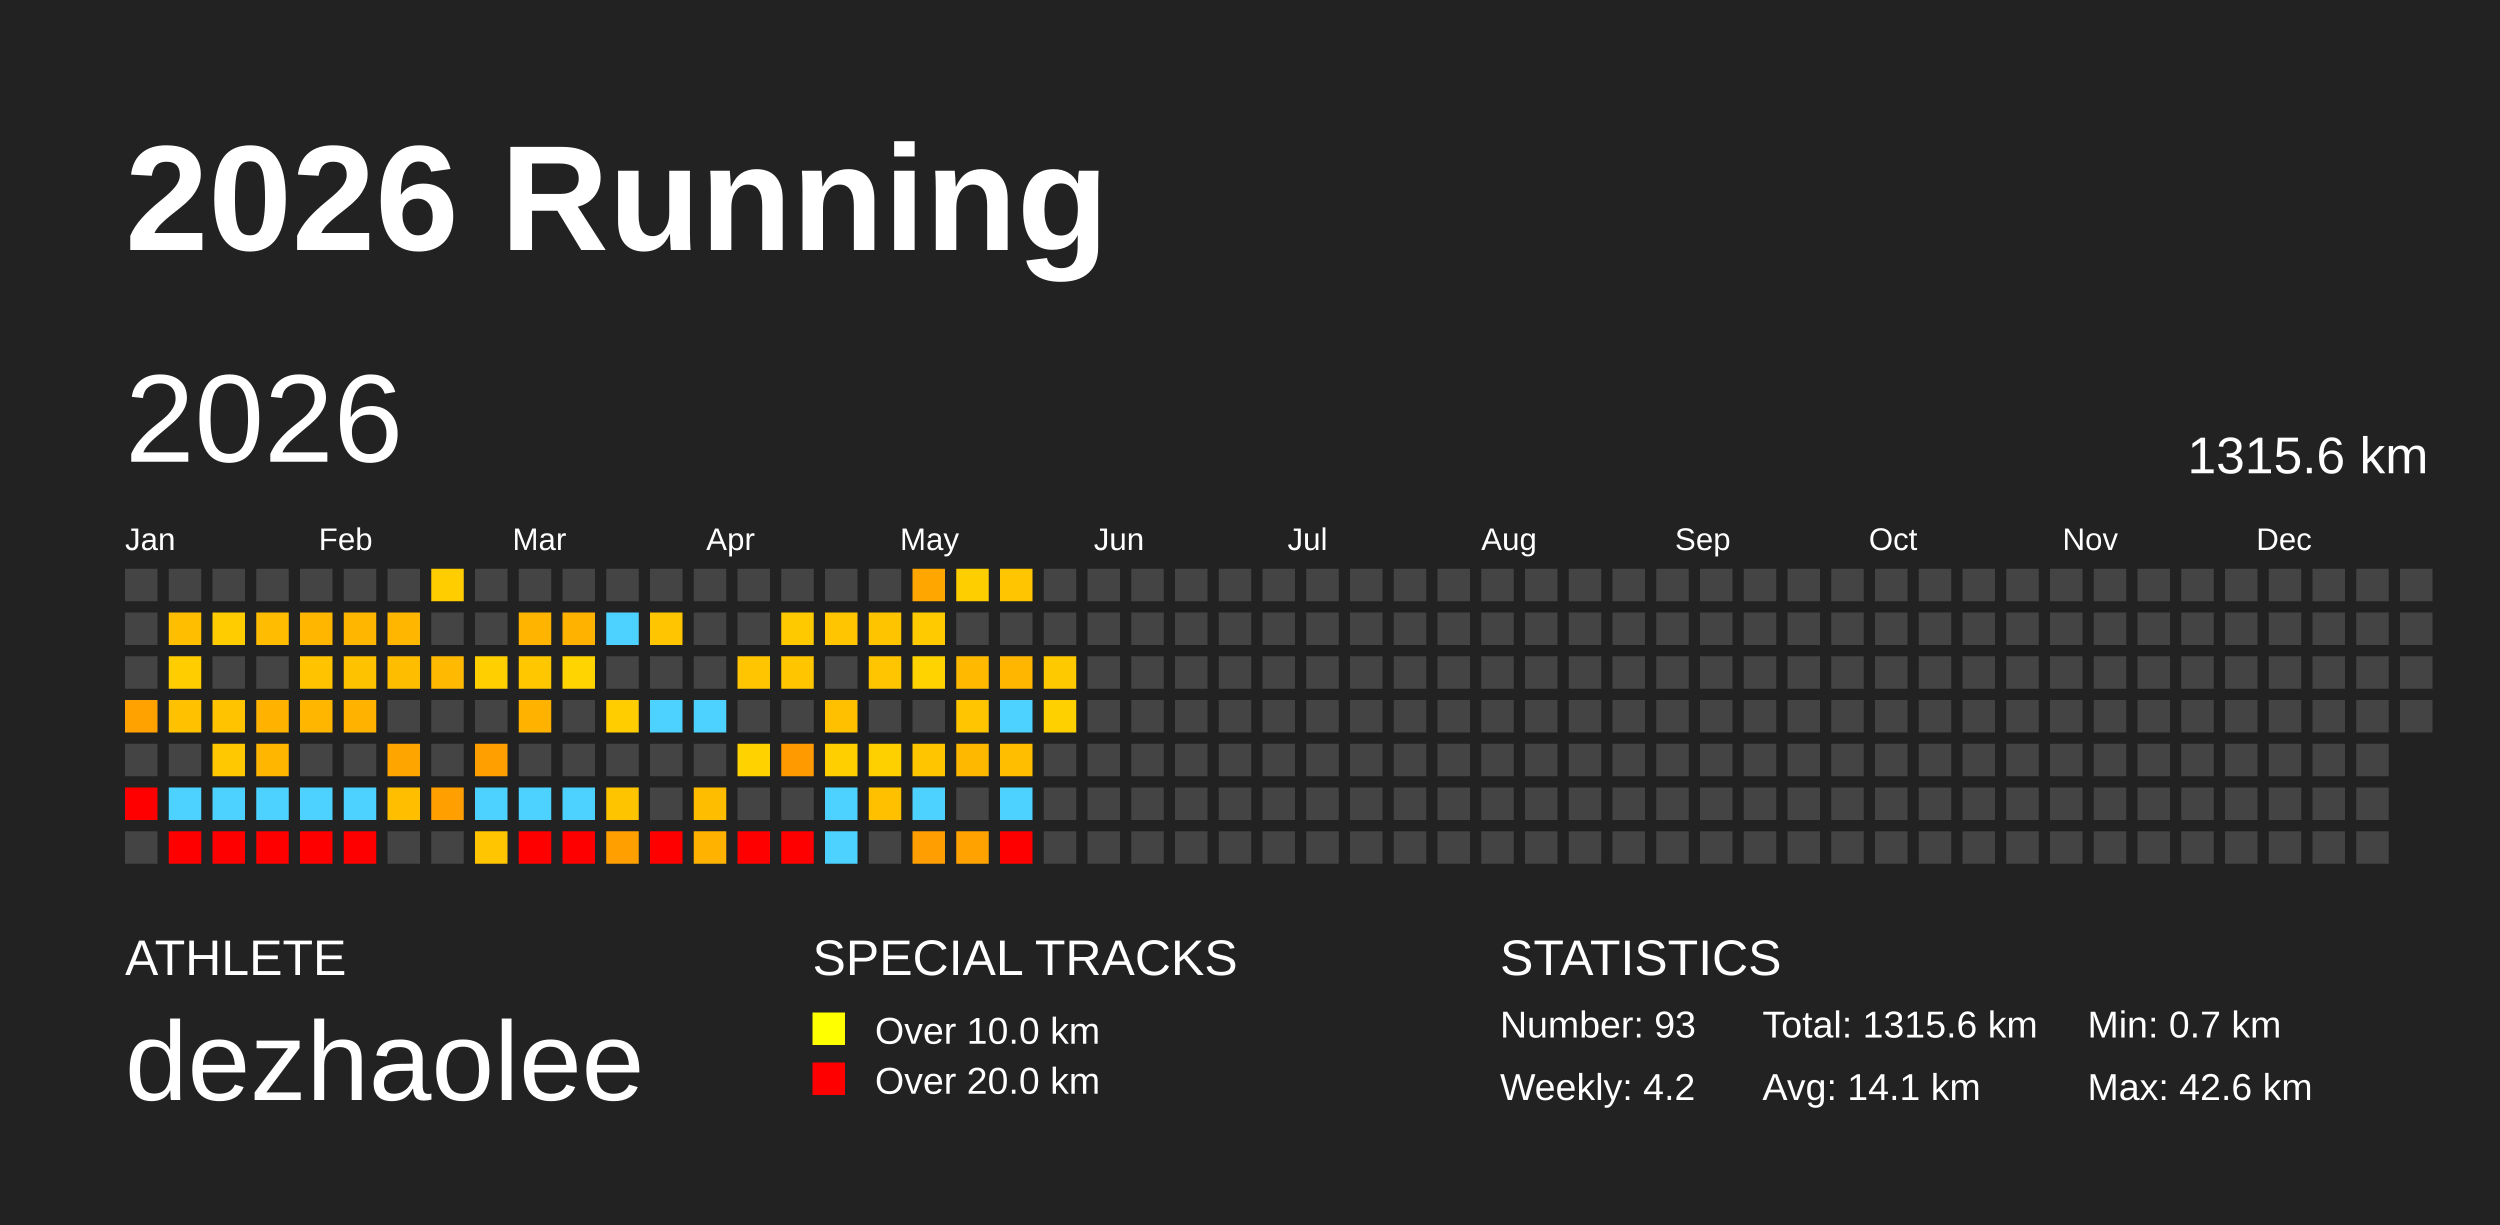
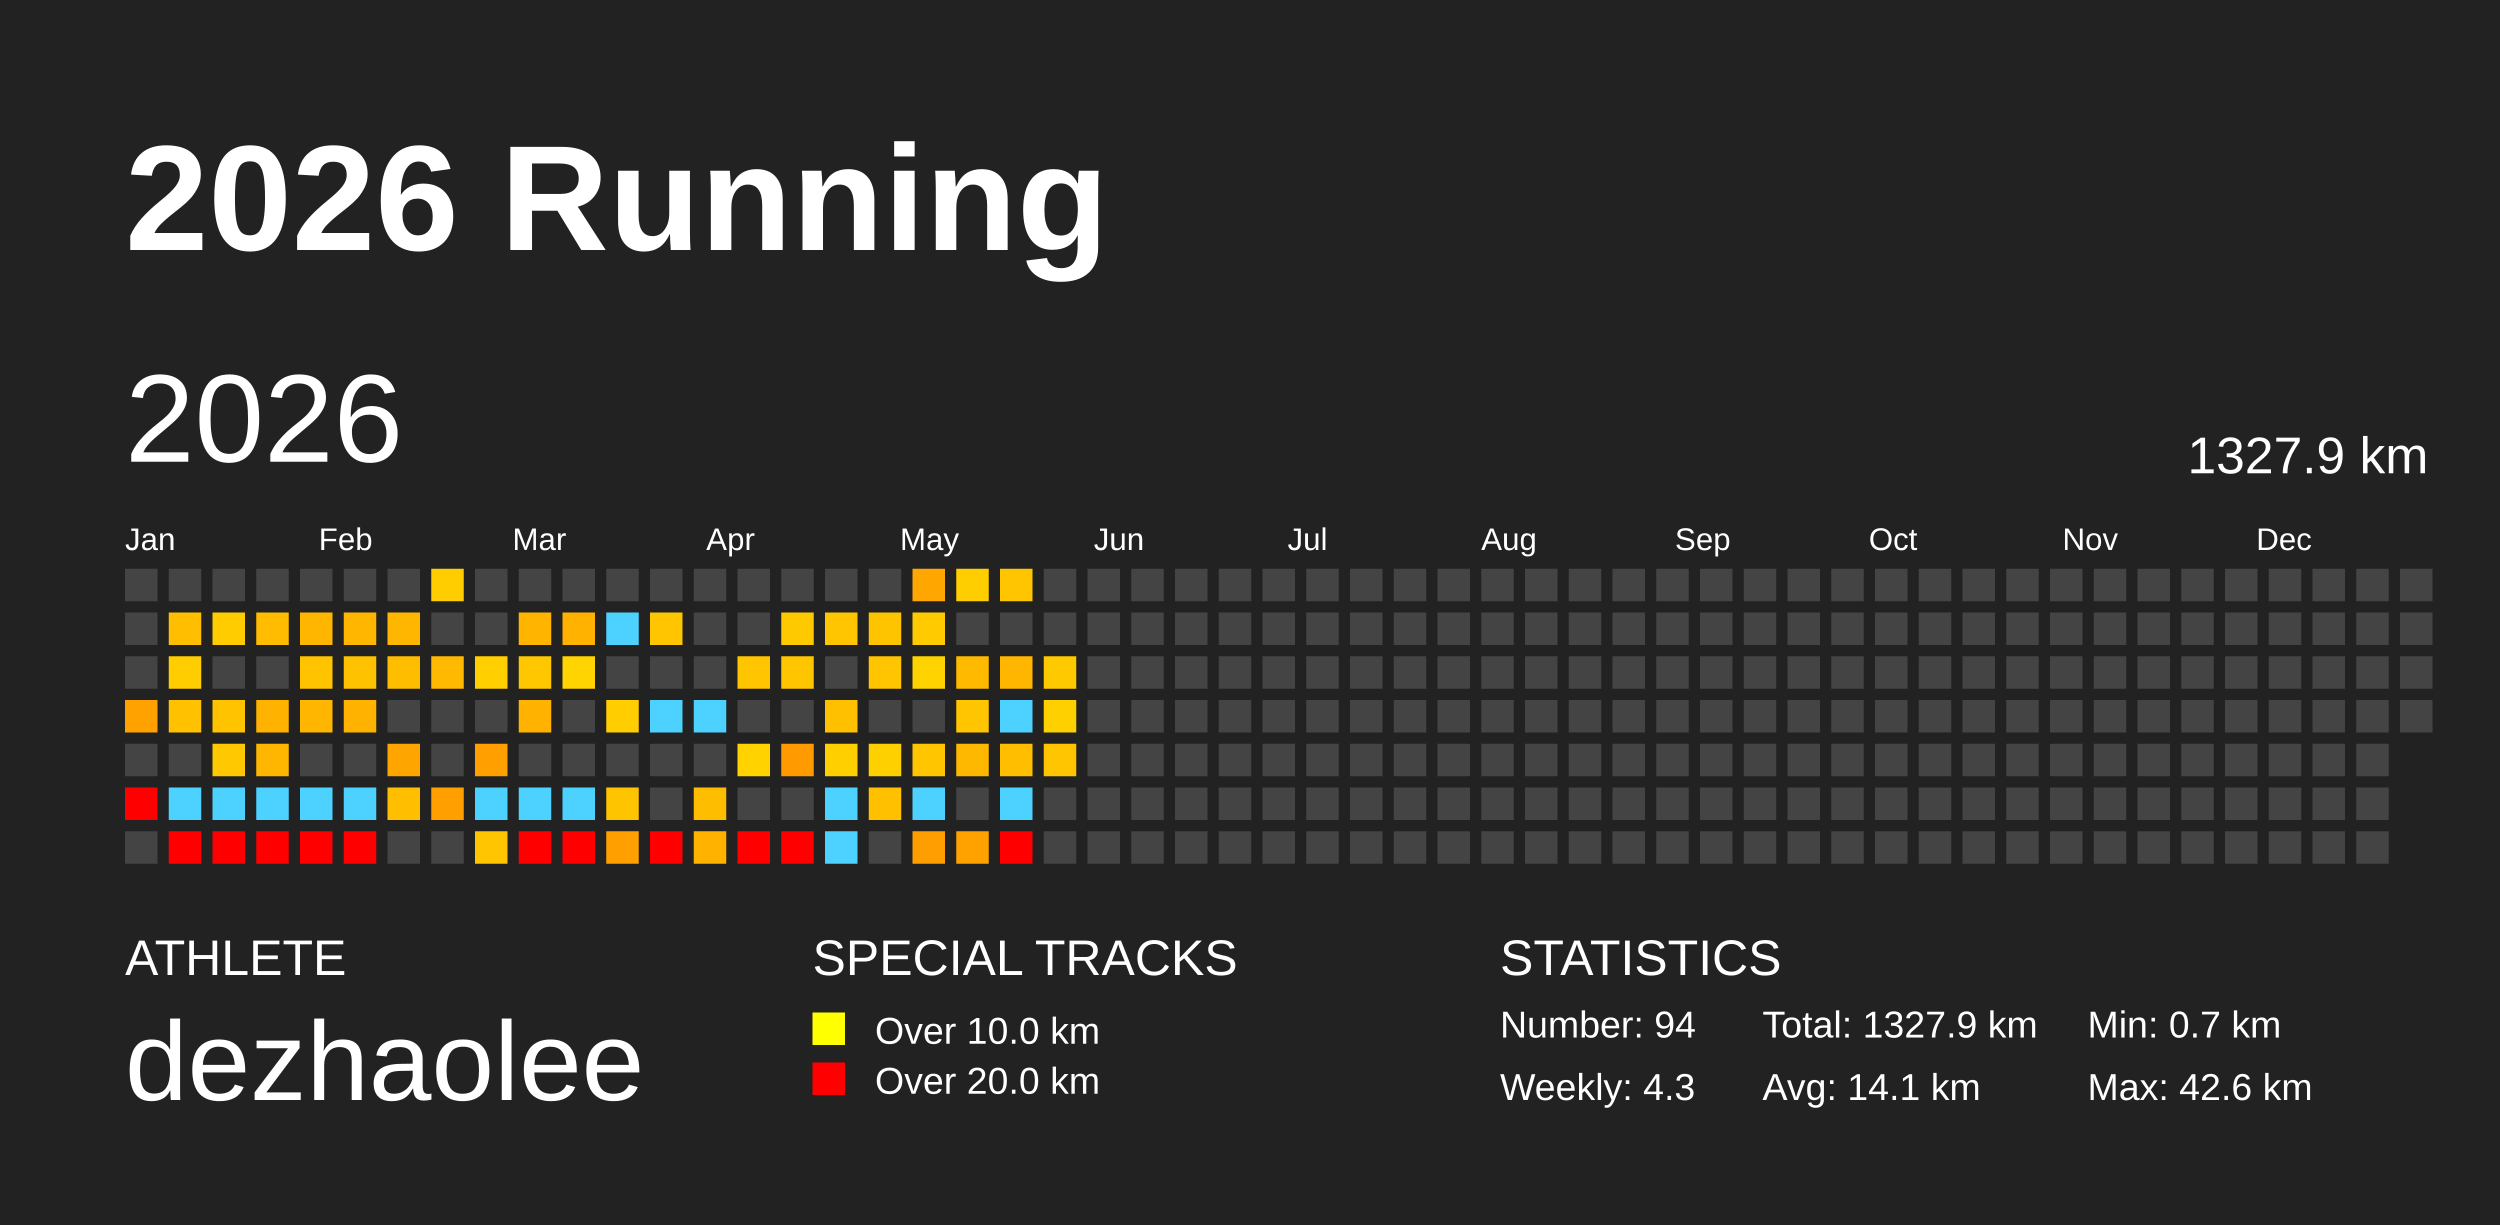
<svg xmlns="http://www.w3.org/2000/svg" baseProfile="full" height="98mm" version="1.1" viewBox="0,0,200,98" width="200mm">
  <defs />
  <rect fill="#222222" height="98" width="200" x="0" y="0" />
  <text fill="#FFFFFF" style="font-size:12px; font-family:Arial; font-weight:bold;" x="10" y="20">2026 Running</text>
  <text fill="#FFFFFF" style="font-size:4px; font-family:Arial" x="10" y="78">ATHLETE</text>
  <text fill="#FFFFFF" style="font-size:9px; font-family:Arial" x="10" y="88">dezhaolee</text>
  <text fill="#FFFFFF" style="font-size:4px; font-family:Arial" x="65" y="78">SPECIAL TRACKS</text>
  <rect fill="yellow" height="2.6" width="2.6" x="65" y="81" />
  <text fill="#FFFFFF" style="font-size:3px; font-family:Arial" x="70" y="83.5">Over 10.0 km</text>
  <rect fill="red" height="2.6" width="2.6" x="65" y="85" />
  <text fill="#FFFFFF" style="font-size:3px; font-family:Arial" x="70" y="87.5">Over 20.0 km</text>
  <text fill="#FFFFFF" style="font-size:4px; font-family:Arial" x="120" y="78">STATISTICS</text>
-   <text fill="#FFFFFF" style="font-size:3px; font-family:Arial" x="120" y="83">Number: 93</text>
-   <text fill="#FFFFFF" style="font-size:3px; font-family:Arial" x="120" y="88">Weekly: 4.2</text>
-   <text fill="#FFFFFF" style="font-size:3px; font-family:Arial" x="141" y="83">Total: 1315.6 km</text>
+   <text fill="#FFFFFF" style="font-size:3px; font-family:Arial" x="120" y="83">Number: 94</text>
+   <text fill="#FFFFFF" style="font-size:3px; font-family:Arial" x="120" y="88">Weekly: 4.3</text>
+   <text fill="#FFFFFF" style="font-size:3px; font-family:Arial" x="141" y="83">Total: 1327.9 km</text>
  <text fill="#FFFFFF" style="font-size:3px; font-family:Arial" x="141" y="88">Avg: 14.1 km</text>
  <text fill="#FFFFFF" style="font-size:3px; font-family:Arial" x="167" y="83">Min: 0.7 km</text>
  <text fill="#FFFFFF" style="font-size:3px; font-family:Arial" x="167" y="88">Max: 42.6 km</text>
  <text dominant-baseline="hanging" fill="#FFFFFF" style="font-size:10.0px; font-family:Arial;" x="10" y="30">2026</text>
-   <text dominant-baseline="hanging" fill="#FFFFFF" style="font-size:4.125px; font-family:Arial;" x="175" y="35">1315.6 km</text>
+   <text dominant-baseline="hanging" fill="#FFFFFF" style="font-size:4.125px; font-family:Arial;" x="175" y="35">1327.9 km</text>
  <text fill="#FFFFFF" style="font-size:2.5px; font-family:Arial" x="10.0" y="44">Jan</text>
  <text fill="#FFFFFF" style="font-size:2.5px; font-family:Arial" x="25.5" y="44">Feb</text>
  <text fill="#FFFFFF" style="font-size:2.5px; font-family:Arial" x="41.0" y="44">Mar</text>
  <text fill="#FFFFFF" style="font-size:2.5px; font-family:Arial" x="56.5" y="44">Apr</text>
  <text fill="#FFFFFF" style="font-size:2.5px; font-family:Arial" x="72.0" y="44">May</text>
  <text fill="#FFFFFF" style="font-size:2.5px; font-family:Arial" x="87.5" y="44">Jun</text>
  <text fill="#FFFFFF" style="font-size:2.5px; font-family:Arial" x="103.0" y="44">Jul</text>
  <text fill="#FFFFFF" style="font-size:2.5px; font-family:Arial" x="118.5" y="44">Aug</text>
  <text fill="#FFFFFF" style="font-size:2.5px; font-family:Arial" x="134.0" y="44">Sep</text>
  <text fill="#FFFFFF" style="font-size:2.5px; font-family:Arial" x="149.5" y="44">Oct</text>
  <text fill="#FFFFFF" style="font-size:2.5px; font-family:Arial" x="165.0" y="44">Nov</text>
  <text fill="#FFFFFF" style="font-size:2.5px; font-family:Arial" x="180.5" y="44">Dec</text>
  <rect fill="#444444" height="2.6" width="2.6" x="10.0" y="45.5" />
  <rect fill="#444444" height="2.6" width="2.6" x="10.0" y="49.0" />
  <rect fill="#444444" height="2.6" width="2.6" x="10.0" y="52.5" />
  <rect fill="#ffa200" height="2.6" width="2.6" x="10.0" y="56.0" />
  <rect fill="#444444" height="2.6" width="2.6" x="10.0" y="59.5" />
  <rect fill="red" height="2.6" width="2.6" x="10.0" y="63.0" />
  <rect fill="#444444" height="2.6" width="2.6" x="10.0" y="66.5" />
  <rect fill="#444444" height="2.6" width="2.6" x="13.5" y="45.5" />
  <rect fill="#ffbf00" height="2.6" width="2.6" x="13.5" y="49.0" />
  <rect fill="#ffcd00" height="2.6" width="2.6" x="13.5" y="52.5" />
  <rect fill="#ffc100" height="2.6" width="2.6" x="13.5" y="56.0" />
  <rect fill="#444444" height="2.6" width="2.6" x="13.5" y="59.5" />
  <rect fill="#4dd2ff" height="2.6" width="2.6" x="13.5" y="63.0" />
  <rect fill="red" height="2.6" width="2.6" x="13.5" y="66.5" />
  <rect fill="#444444" height="2.6" width="2.6" x="17.0" y="45.5" />
  <rect fill="#ffcc00" height="2.6" width="2.6" x="17.0" y="49.0" />
  <rect fill="#444444" height="2.6" width="2.6" x="17.0" y="52.5" />
  <rect fill="#ffc300" height="2.6" width="2.6" x="17.0" y="56.0" />
  <rect fill="#ffc800" height="2.6" width="2.6" x="17.0" y="59.5" />
  <rect fill="#4dd2ff" height="2.6" width="2.6" x="17.0" y="63.0" />
  <rect fill="red" height="2.6" width="2.6" x="17.0" y="66.5" />
  <rect fill="#444444" height="2.6" width="2.6" x="20.5" y="45.5" />
  <rect fill="#ffbc00" height="2.6" width="2.6" x="20.5" y="49.0" />
  <rect fill="#444444" height="2.6" width="2.6" x="20.5" y="52.5" />
  <rect fill="#ffb200" height="2.6" width="2.6" x="20.5" y="56.0" />
  <rect fill="#ffb600" height="2.6" width="2.6" x="20.5" y="59.5" />
  <rect fill="#4dd2ff" height="2.6" width="2.6" x="20.5" y="63.0" />
  <rect fill="red" height="2.6" width="2.6" x="20.5" y="66.5" />
  <rect fill="#444444" height="2.6" width="2.6" x="24.0" y="45.5" />
  <rect fill="#ffb600" height="2.6" width="2.6" x="24.0" y="49.0" />
  <rect fill="#ffc300" height="2.6" width="2.6" x="24.0" y="52.5" />
  <rect fill="#ffb600" height="2.6" width="2.6" x="24.0" y="56.0" />
  <rect fill="#444444" height="2.6" width="2.6" x="24.0" y="59.5" />
  <rect fill="#4dd2ff" height="2.6" width="2.6" x="24.0" y="63.0" />
  <rect fill="red" height="2.6" width="2.6" x="24.0" y="66.5" />
  <rect fill="#444444" height="2.6" width="2.6" x="27.5" y="45.5" />
  <rect fill="#ffb600" height="2.6" width="2.6" x="27.5" y="49.0" />
  <rect fill="#ffc200" height="2.6" width="2.6" x="27.5" y="52.5" />
  <rect fill="#ffb300" height="2.6" width="2.6" x="27.5" y="56.0" />
  <rect fill="#444444" height="2.6" width="2.6" x="27.5" y="59.5" />
  <rect fill="#4dd2ff" height="2.6" width="2.6" x="27.5" y="63.0" />
  <rect fill="red" height="2.6" width="2.6" x="27.5" y="66.5" />
  <rect fill="#444444" height="2.6" width="2.6" x="31.0" y="45.5" />
  <rect fill="#ffb600" height="2.6" width="2.6" x="31.0" y="49.0" />
  <rect fill="#ffbd00" height="2.6" width="2.6" x="31.0" y="52.5" />
  <rect fill="#444444" height="2.6" width="2.6" x="31.0" y="56.0" />
  <rect fill="#ffa500" height="2.6" width="2.6" x="31.0" y="59.5" />
  <rect fill="#ffbf00" height="2.6" width="2.6" x="31.0" y="63.0" />
  <rect fill="#444444" height="2.6" width="2.6" x="31.0" y="66.5" />
  <rect fill="#ffcd00" height="2.6" width="2.6" x="34.5" y="45.5" />
  <rect fill="#444444" height="2.6" width="2.6" x="34.5" y="49.0" />
  <rect fill="#ffb900" height="2.6" width="2.6" x="34.5" y="52.5" />
  <rect fill="#444444" height="2.6" width="2.6" x="34.5" y="56.0" />
  <rect fill="#444444" height="2.6" width="2.6" x="34.5" y="59.5" />
  <rect fill="#ffa000" height="2.6" width="2.6" x="34.5" y="63.0" />
  <rect fill="#444444" height="2.6" width="2.6" x="34.5" y="66.5" />
  <rect fill="#444444" height="2.6" width="2.6" x="38.0" y="45.5" />
  <rect fill="#444444" height="2.6" width="2.6" x="38.0" y="49.0" />
  <rect fill="#ffcf00" height="2.6" width="2.6" x="38.0" y="52.5" />
  <rect fill="#444444" height="2.6" width="2.6" x="38.0" y="56.0" />
  <rect fill="#ff9f00" height="2.6" width="2.6" x="38.0" y="59.5" />
  <rect fill="#4dd2ff" height="2.6" width="2.6" x="38.0" y="63.0" />
  <rect fill="#ffc500" height="2.6" width="2.6" x="38.0" y="66.5" />
  <rect fill="#444444" height="2.6" width="2.6" x="41.5" y="45.5" />
  <rect fill="#ffb500" height="2.6" width="2.6" x="41.5" y="49.0" />
  <rect fill="#ffc700" height="2.6" width="2.6" x="41.5" y="52.5" />
  <rect fill="#ffb200" height="2.6" width="2.6" x="41.5" y="56.0" />
  <rect fill="#444444" height="2.6" width="2.6" x="41.5" y="59.5" />
  <rect fill="#4dd2ff" height="2.6" width="2.6" x="41.5" y="63.0" />
  <rect fill="red" height="2.6" width="2.6" x="41.5" y="66.5" />
  <rect fill="#444444" height="2.6" width="2.6" x="45.0" y="45.5" />
  <rect fill="#ffb200" height="2.6" width="2.6" x="45.0" y="49.0" />
  <rect fill="#ffd400" height="2.6" width="2.6" x="45.0" y="52.5" />
  <rect fill="#444444" height="2.6" width="2.6" x="45.0" y="56.0" />
  <rect fill="#444444" height="2.6" width="2.6" x="45.0" y="59.5" />
  <rect fill="#4dd2ff" height="2.6" width="2.6" x="45.0" y="63.0" />
  <rect fill="red" height="2.6" width="2.6" x="45.0" y="66.5" />
  <rect fill="#444444" height="2.6" width="2.6" x="48.5" y="45.5" />
  <rect fill="#4dd2ff" height="2.6" width="2.6" x="48.5" y="49.0" />
  <rect fill="#444444" height="2.6" width="2.6" x="48.5" y="52.5" />
  <rect fill="#ffcd00" height="2.6" width="2.6" x="48.5" y="56.0" />
  <rect fill="#444444" height="2.6" width="2.6" x="48.5" y="59.5" />
  <rect fill="#ffc400" height="2.6" width="2.6" x="48.5" y="63.0" />
  <rect fill="#ff9f00" height="2.6" width="2.6" x="48.5" y="66.5" />
  <rect fill="#444444" height="2.6" width="2.6" x="52.0" y="45.5" />
  <rect fill="#ffc500" height="2.6" width="2.6" x="52.0" y="49.0" />
  <rect fill="#444444" height="2.6" width="2.6" x="52.0" y="52.5" />
  <rect fill="#4dd2ff" height="2.6" width="2.6" x="52.0" y="56.0" />
  <rect fill="#444444" height="2.6" width="2.6" x="52.0" y="59.5" />
  <rect fill="#444444" height="2.6" width="2.6" x="52.0" y="63.0" />
  <rect fill="red" height="2.6" width="2.6" x="52.0" y="66.5" />
  <rect fill="#444444" height="2.6" width="2.6" x="55.5" y="45.5" />
  <rect fill="#444444" height="2.6" width="2.6" x="55.5" y="49.0" />
  <rect fill="#444444" height="2.6" width="2.6" x="55.5" y="52.5" />
  <rect fill="#4dd2ff" height="2.6" width="2.6" x="55.5" y="56.0" />
  <rect fill="#444444" height="2.6" width="2.6" x="55.5" y="59.5" />
  <rect fill="#ffbd00" height="2.6" width="2.6" x="55.5" y="63.0" />
  <rect fill="#ffb300" height="2.6" width="2.6" x="55.5" y="66.5" />
  <rect fill="#444444" height="2.6" width="2.6" x="59.0" y="45.5" />
  <rect fill="#444444" height="2.6" width="2.6" x="59.0" y="49.0" />
  <rect fill="#ffc500" height="2.6" width="2.6" x="59.0" y="52.5" />
  <rect fill="#444444" height="2.6" width="2.6" x="59.0" y="56.0" />
  <rect fill="#ffd200" height="2.6" width="2.6" x="59.0" y="59.5" />
  <rect fill="#444444" height="2.6" width="2.6" x="59.0" y="63.0" />
  <rect fill="red" height="2.6" width="2.6" x="59.0" y="66.5" />
  <rect fill="#444444" height="2.6" width="2.6" x="62.5" y="45.5" />
  <rect fill="#ffc900" height="2.6" width="2.6" x="62.5" y="49.0" />
  <rect fill="#ffc600" height="2.6" width="2.6" x="62.5" y="52.5" />
  <rect fill="#444444" height="2.6" width="2.6" x="62.5" y="56.0" />
  <rect fill="#ff9a00" height="2.6" width="2.6" x="62.5" y="59.5" />
  <rect fill="#444444" height="2.6" width="2.6" x="62.5" y="63.0" />
  <rect fill="red" height="2.6" width="2.6" x="62.5" y="66.5" />
  <rect fill="#444444" height="2.6" width="2.6" x="66.0" y="45.5" />
  <rect fill="#ffc500" height="2.6" width="2.6" x="66.0" y="49.0" />
  <rect fill="#444444" height="2.6" width="2.6" x="66.0" y="52.5" />
  <rect fill="#ffc000" height="2.6" width="2.6" x="66.0" y="56.0" />
  <rect fill="#ffcf00" height="2.6" width="2.6" x="66.0" y="59.5" />
  <rect fill="#4dd2ff" height="2.6" width="2.6" x="66.0" y="63.0" />
  <rect fill="#4dd2ff" height="2.6" width="2.6" x="66.0" y="66.5" />
  <rect fill="#444444" height="2.6" width="2.6" x="69.5" y="45.5" />
  <rect fill="#ffc400" height="2.6" width="2.6" x="69.5" y="49.0" />
  <rect fill="#ffc500" height="2.6" width="2.6" x="69.5" y="52.5" />
  <rect fill="#444444" height="2.6" width="2.6" x="69.5" y="56.0" />
  <rect fill="#ffd000" height="2.6" width="2.6" x="69.5" y="59.5" />
  <rect fill="#ffc000" height="2.6" width="2.6" x="69.5" y="63.0" />
  <rect fill="#444444" height="2.6" width="2.6" x="69.5" y="66.5" />
  <rect fill="#ffa600" height="2.6" width="2.6" x="73.0" y="45.5" />
  <rect fill="#ffcb00" height="2.6" width="2.6" x="73.0" y="49.0" />
  <rect fill="#ffd300" height="2.6" width="2.6" x="73.0" y="52.5" />
  <rect fill="#444444" height="2.6" width="2.6" x="73.0" y="56.0" />
  <rect fill="#ffc600" height="2.6" width="2.6" x="73.0" y="59.5" />
  <rect fill="#4dd2ff" height="2.6" width="2.6" x="73.0" y="63.0" />
  <rect fill="#ff9e00" height="2.6" width="2.6" x="73.0" y="66.5" />
  <rect fill="#ffce00" height="2.6" width="2.6" x="76.5" y="45.5" />
  <rect fill="#444444" height="2.6" width="2.6" x="76.5" y="49.0" />
  <rect fill="#ffba00" height="2.6" width="2.6" x="76.5" y="52.5" />
  <rect fill="#ffc500" height="2.6" width="2.6" x="76.5" y="56.0" />
  <rect fill="#ffb800" height="2.6" width="2.6" x="76.5" y="59.5" />
  <rect fill="#444444" height="2.6" width="2.6" x="76.5" y="63.0" />
  <rect fill="#ffa200" height="2.6" width="2.6" x="76.5" y="66.5" />
  <rect fill="#ffc500" height="2.6" width="2.6" x="80.0" y="45.5" />
  <rect fill="#444444" height="2.6" width="2.6" x="80.0" y="49.0" />
  <rect fill="#ffb600" height="2.6" width="2.6" x="80.0" y="52.5" />
  <rect fill="#4dd2ff" height="2.6" width="2.6" x="80.0" y="56.0" />
  <rect fill="#ffbf00" height="2.6" width="2.6" x="80.0" y="59.5" />
  <rect fill="#4dd2ff" height="2.6" width="2.6" x="80.0" y="63.0" />
  <rect fill="red" height="2.6" width="2.6" x="80.0" y="66.5" />
  <rect fill="#444444" height="2.6" width="2.6" x="83.5" y="45.5" />
  <rect fill="#444444" height="2.6" width="2.6" x="83.5" y="49.0" />
  <rect fill="#ffc900" height="2.6" width="2.6" x="83.5" y="52.5" />
  <rect fill="#ffd000" height="2.6" width="2.6" x="83.5" y="56.0" />
-   <rect fill="#444444" height="2.6" width="2.6" x="83.5" y="59.5" />
+   <rect fill="#ffc500" height="2.6" width="2.6" x="83.5" y="59.5" />
  <rect fill="#444444" height="2.6" width="2.6" x="83.5" y="63.0" />
  <rect fill="#444444" height="2.6" width="2.6" x="83.5" y="66.5" />
  <rect fill="#444444" height="2.6" width="2.6" x="87.0" y="45.5" />
  <rect fill="#444444" height="2.6" width="2.6" x="87.0" y="49.0" />
  <rect fill="#444444" height="2.6" width="2.6" x="87.0" y="52.5" />
  <rect fill="#444444" height="2.6" width="2.6" x="87.0" y="56.0" />
  <rect fill="#444444" height="2.6" width="2.6" x="87.0" y="59.5" />
  <rect fill="#444444" height="2.6" width="2.6" x="87.0" y="63.0" />
  <rect fill="#444444" height="2.6" width="2.6" x="87.0" y="66.5" />
  <rect fill="#444444" height="2.6" width="2.6" x="90.5" y="45.5" />
  <rect fill="#444444" height="2.6" width="2.6" x="90.5" y="49.0" />
  <rect fill="#444444" height="2.6" width="2.6" x="90.5" y="52.5" />
  <rect fill="#444444" height="2.6" width="2.6" x="90.5" y="56.0" />
  <rect fill="#444444" height="2.6" width="2.6" x="90.5" y="59.5" />
  <rect fill="#444444" height="2.6" width="2.6" x="90.5" y="63.0" />
  <rect fill="#444444" height="2.6" width="2.6" x="90.5" y="66.5" />
  <rect fill="#444444" height="2.6" width="2.6" x="94.0" y="45.5" />
  <rect fill="#444444" height="2.6" width="2.6" x="94.0" y="49.0" />
  <rect fill="#444444" height="2.6" width="2.6" x="94.0" y="52.5" />
  <rect fill="#444444" height="2.6" width="2.6" x="94.0" y="56.0" />
  <rect fill="#444444" height="2.6" width="2.6" x="94.0" y="59.5" />
  <rect fill="#444444" height="2.6" width="2.6" x="94.0" y="63.0" />
  <rect fill="#444444" height="2.6" width="2.6" x="94.0" y="66.5" />
  <rect fill="#444444" height="2.6" width="2.6" x="97.5" y="45.5" />
  <rect fill="#444444" height="2.6" width="2.6" x="97.5" y="49.0" />
  <rect fill="#444444" height="2.6" width="2.6" x="97.5" y="52.5" />
  <rect fill="#444444" height="2.6" width="2.6" x="97.5" y="56.0" />
  <rect fill="#444444" height="2.6" width="2.6" x="97.5" y="59.5" />
  <rect fill="#444444" height="2.6" width="2.6" x="97.5" y="63.0" />
  <rect fill="#444444" height="2.6" width="2.6" x="97.5" y="66.5" />
  <rect fill="#444444" height="2.6" width="2.6" x="101.0" y="45.5" />
  <rect fill="#444444" height="2.6" width="2.6" x="101.0" y="49.0" />
  <rect fill="#444444" height="2.6" width="2.6" x="101.0" y="52.5" />
  <rect fill="#444444" height="2.6" width="2.6" x="101.0" y="56.0" />
  <rect fill="#444444" height="2.6" width="2.6" x="101.0" y="59.5" />
  <rect fill="#444444" height="2.6" width="2.6" x="101.0" y="63.0" />
  <rect fill="#444444" height="2.6" width="2.6" x="101.0" y="66.5" />
  <rect fill="#444444" height="2.6" width="2.6" x="104.5" y="45.5" />
  <rect fill="#444444" height="2.6" width="2.6" x="104.5" y="49.0" />
  <rect fill="#444444" height="2.6" width="2.6" x="104.5" y="52.5" />
  <rect fill="#444444" height="2.6" width="2.6" x="104.5" y="56.0" />
  <rect fill="#444444" height="2.6" width="2.6" x="104.5" y="59.5" />
  <rect fill="#444444" height="2.6" width="2.6" x="104.5" y="63.0" />
  <rect fill="#444444" height="2.6" width="2.6" x="104.5" y="66.5" />
  <rect fill="#444444" height="2.6" width="2.6" x="108.0" y="45.5" />
  <rect fill="#444444" height="2.6" width="2.6" x="108.0" y="49.0" />
  <rect fill="#444444" height="2.6" width="2.6" x="108.0" y="52.5" />
  <rect fill="#444444" height="2.6" width="2.6" x="108.0" y="56.0" />
  <rect fill="#444444" height="2.6" width="2.6" x="108.0" y="59.5" />
  <rect fill="#444444" height="2.6" width="2.6" x="108.0" y="63.0" />
  <rect fill="#444444" height="2.6" width="2.6" x="108.0" y="66.5" />
  <rect fill="#444444" height="2.6" width="2.6" x="111.5" y="45.5" />
  <rect fill="#444444" height="2.6" width="2.6" x="111.5" y="49.0" />
  <rect fill="#444444" height="2.6" width="2.6" x="111.5" y="52.5" />
  <rect fill="#444444" height="2.6" width="2.6" x="111.5" y="56.0" />
  <rect fill="#444444" height="2.6" width="2.6" x="111.5" y="59.5" />
  <rect fill="#444444" height="2.6" width="2.6" x="111.5" y="63.0" />
  <rect fill="#444444" height="2.6" width="2.6" x="111.5" y="66.5" />
  <rect fill="#444444" height="2.6" width="2.6" x="115.0" y="45.5" />
  <rect fill="#444444" height="2.6" width="2.6" x="115.0" y="49.0" />
  <rect fill="#444444" height="2.6" width="2.6" x="115.0" y="52.5" />
  <rect fill="#444444" height="2.6" width="2.6" x="115.0" y="56.0" />
  <rect fill="#444444" height="2.6" width="2.6" x="115.0" y="59.5" />
  <rect fill="#444444" height="2.6" width="2.6" x="115.0" y="63.0" />
  <rect fill="#444444" height="2.6" width="2.6" x="115.0" y="66.5" />
  <rect fill="#444444" height="2.6" width="2.6" x="118.5" y="45.5" />
  <rect fill="#444444" height="2.6" width="2.6" x="118.5" y="49.0" />
  <rect fill="#444444" height="2.6" width="2.6" x="118.5" y="52.5" />
  <rect fill="#444444" height="2.6" width="2.6" x="118.5" y="56.0" />
  <rect fill="#444444" height="2.6" width="2.6" x="118.5" y="59.5" />
  <rect fill="#444444" height="2.6" width="2.6" x="118.5" y="63.0" />
  <rect fill="#444444" height="2.6" width="2.6" x="118.5" y="66.5" />
  <rect fill="#444444" height="2.6" width="2.6" x="122.0" y="45.5" />
  <rect fill="#444444" height="2.6" width="2.6" x="122.0" y="49.0" />
  <rect fill="#444444" height="2.6" width="2.6" x="122.0" y="52.5" />
  <rect fill="#444444" height="2.6" width="2.6" x="122.0" y="56.0" />
  <rect fill="#444444" height="2.6" width="2.6" x="122.0" y="59.5" />
  <rect fill="#444444" height="2.6" width="2.6" x="122.0" y="63.0" />
  <rect fill="#444444" height="2.6" width="2.6" x="122.0" y="66.5" />
  <rect fill="#444444" height="2.6" width="2.6" x="125.5" y="45.5" />
  <rect fill="#444444" height="2.6" width="2.6" x="125.5" y="49.0" />
  <rect fill="#444444" height="2.6" width="2.6" x="125.5" y="52.5" />
  <rect fill="#444444" height="2.6" width="2.6" x="125.5" y="56.0" />
  <rect fill="#444444" height="2.6" width="2.6" x="125.5" y="59.5" />
  <rect fill="#444444" height="2.6" width="2.6" x="125.5" y="63.0" />
  <rect fill="#444444" height="2.6" width="2.6" x="125.5" y="66.5" />
  <rect fill="#444444" height="2.6" width="2.6" x="129.0" y="45.5" />
  <rect fill="#444444" height="2.6" width="2.6" x="129.0" y="49.0" />
  <rect fill="#444444" height="2.6" width="2.6" x="129.0" y="52.5" />
  <rect fill="#444444" height="2.6" width="2.6" x="129.0" y="56.0" />
  <rect fill="#444444" height="2.6" width="2.6" x="129.0" y="59.5" />
  <rect fill="#444444" height="2.6" width="2.6" x="129.0" y="63.0" />
  <rect fill="#444444" height="2.6" width="2.6" x="129.0" y="66.5" />
  <rect fill="#444444" height="2.6" width="2.6" x="132.5" y="45.5" />
  <rect fill="#444444" height="2.6" width="2.6" x="132.5" y="49.0" />
  <rect fill="#444444" height="2.6" width="2.6" x="132.5" y="52.5" />
  <rect fill="#444444" height="2.6" width="2.6" x="132.5" y="56.0" />
  <rect fill="#444444" height="2.6" width="2.6" x="132.5" y="59.5" />
  <rect fill="#444444" height="2.6" width="2.6" x="132.5" y="63.0" />
  <rect fill="#444444" height="2.6" width="2.6" x="132.5" y="66.5" />
  <rect fill="#444444" height="2.6" width="2.6" x="136.0" y="45.5" />
  <rect fill="#444444" height="2.6" width="2.6" x="136.0" y="49.0" />
  <rect fill="#444444" height="2.6" width="2.6" x="136.0" y="52.5" />
  <rect fill="#444444" height="2.6" width="2.6" x="136.0" y="56.0" />
  <rect fill="#444444" height="2.6" width="2.6" x="136.0" y="59.5" />
  <rect fill="#444444" height="2.6" width="2.6" x="136.0" y="63.0" />
  <rect fill="#444444" height="2.6" width="2.6" x="136.0" y="66.5" />
  <rect fill="#444444" height="2.6" width="2.6" x="139.5" y="45.5" />
  <rect fill="#444444" height="2.6" width="2.6" x="139.5" y="49.0" />
  <rect fill="#444444" height="2.6" width="2.6" x="139.5" y="52.5" />
  <rect fill="#444444" height="2.6" width="2.6" x="139.5" y="56.0" />
  <rect fill="#444444" height="2.6" width="2.6" x="139.5" y="59.5" />
  <rect fill="#444444" height="2.6" width="2.6" x="139.5" y="63.0" />
  <rect fill="#444444" height="2.6" width="2.6" x="139.5" y="66.5" />
  <rect fill="#444444" height="2.6" width="2.6" x="143.0" y="45.5" />
  <rect fill="#444444" height="2.6" width="2.6" x="143.0" y="49.0" />
  <rect fill="#444444" height="2.6" width="2.6" x="143.0" y="52.5" />
  <rect fill="#444444" height="2.6" width="2.6" x="143.0" y="56.0" />
  <rect fill="#444444" height="2.6" width="2.6" x="143.0" y="59.5" />
  <rect fill="#444444" height="2.6" width="2.6" x="143.0" y="63.0" />
  <rect fill="#444444" height="2.6" width="2.6" x="143.0" y="66.5" />
  <rect fill="#444444" height="2.6" width="2.6" x="146.5" y="45.5" />
  <rect fill="#444444" height="2.6" width="2.6" x="146.5" y="49.0" />
  <rect fill="#444444" height="2.6" width="2.6" x="146.5" y="52.5" />
  <rect fill="#444444" height="2.6" width="2.6" x="146.5" y="56.0" />
  <rect fill="#444444" height="2.6" width="2.6" x="146.5" y="59.5" />
  <rect fill="#444444" height="2.6" width="2.6" x="146.5" y="63.0" />
  <rect fill="#444444" height="2.6" width="2.6" x="146.5" y="66.5" />
  <rect fill="#444444" height="2.6" width="2.6" x="150.0" y="45.5" />
  <rect fill="#444444" height="2.6" width="2.6" x="150.0" y="49.0" />
  <rect fill="#444444" height="2.6" width="2.6" x="150.0" y="52.5" />
  <rect fill="#444444" height="2.6" width="2.6" x="150.0" y="56.0" />
  <rect fill="#444444" height="2.6" width="2.6" x="150.0" y="59.5" />
  <rect fill="#444444" height="2.6" width="2.6" x="150.0" y="63.0" />
  <rect fill="#444444" height="2.6" width="2.6" x="150.0" y="66.5" />
  <rect fill="#444444" height="2.6" width="2.6" x="153.5" y="45.5" />
  <rect fill="#444444" height="2.6" width="2.6" x="153.5" y="49.0" />
  <rect fill="#444444" height="2.6" width="2.6" x="153.5" y="52.5" />
  <rect fill="#444444" height="2.6" width="2.6" x="153.5" y="56.0" />
  <rect fill="#444444" height="2.6" width="2.6" x="153.5" y="59.5" />
  <rect fill="#444444" height="2.6" width="2.6" x="153.5" y="63.0" />
  <rect fill="#444444" height="2.6" width="2.6" x="153.5" y="66.5" />
  <rect fill="#444444" height="2.6" width="2.6" x="157.0" y="45.5" />
  <rect fill="#444444" height="2.6" width="2.6" x="157.0" y="49.0" />
  <rect fill="#444444" height="2.6" width="2.6" x="157.0" y="52.5" />
  <rect fill="#444444" height="2.6" width="2.6" x="157.0" y="56.0" />
  <rect fill="#444444" height="2.6" width="2.6" x="157.0" y="59.5" />
  <rect fill="#444444" height="2.6" width="2.6" x="157.0" y="63.0" />
  <rect fill="#444444" height="2.6" width="2.6" x="157.0" y="66.5" />
  <rect fill="#444444" height="2.6" width="2.6" x="160.5" y="45.5" />
  <rect fill="#444444" height="2.6" width="2.6" x="160.5" y="49.0" />
  <rect fill="#444444" height="2.6" width="2.6" x="160.5" y="52.5" />
  <rect fill="#444444" height="2.6" width="2.6" x="160.5" y="56.0" />
  <rect fill="#444444" height="2.6" width="2.6" x="160.5" y="59.5" />
  <rect fill="#444444" height="2.6" width="2.6" x="160.5" y="63.0" />
  <rect fill="#444444" height="2.6" width="2.6" x="160.5" y="66.5" />
  <rect fill="#444444" height="2.6" width="2.6" x="164.0" y="45.5" />
  <rect fill="#444444" height="2.6" width="2.6" x="164.0" y="49.0" />
  <rect fill="#444444" height="2.6" width="2.6" x="164.0" y="52.5" />
  <rect fill="#444444" height="2.6" width="2.6" x="164.0" y="56.0" />
  <rect fill="#444444" height="2.6" width="2.6" x="164.0" y="59.5" />
  <rect fill="#444444" height="2.6" width="2.6" x="164.0" y="63.0" />
  <rect fill="#444444" height="2.6" width="2.6" x="164.0" y="66.5" />
  <rect fill="#444444" height="2.6" width="2.6" x="167.5" y="45.5" />
  <rect fill="#444444" height="2.6" width="2.6" x="167.5" y="49.0" />
  <rect fill="#444444" height="2.6" width="2.6" x="167.5" y="52.5" />
  <rect fill="#444444" height="2.6" width="2.6" x="167.5" y="56.0" />
  <rect fill="#444444" height="2.6" width="2.6" x="167.5" y="59.5" />
  <rect fill="#444444" height="2.6" width="2.6" x="167.5" y="63.0" />
  <rect fill="#444444" height="2.6" width="2.6" x="167.5" y="66.5" />
  <rect fill="#444444" height="2.6" width="2.6" x="171.0" y="45.5" />
  <rect fill="#444444" height="2.6" width="2.6" x="171.0" y="49.0" />
  <rect fill="#444444" height="2.6" width="2.6" x="171.0" y="52.5" />
  <rect fill="#444444" height="2.6" width="2.6" x="171.0" y="56.0" />
  <rect fill="#444444" height="2.6" width="2.6" x="171.0" y="59.5" />
  <rect fill="#444444" height="2.6" width="2.6" x="171.0" y="63.0" />
  <rect fill="#444444" height="2.6" width="2.6" x="171.0" y="66.5" />
  <rect fill="#444444" height="2.6" width="2.6" x="174.5" y="45.5" />
  <rect fill="#444444" height="2.6" width="2.6" x="174.5" y="49.0" />
  <rect fill="#444444" height="2.6" width="2.6" x="174.5" y="52.5" />
  <rect fill="#444444" height="2.6" width="2.6" x="174.5" y="56.0" />
  <rect fill="#444444" height="2.6" width="2.6" x="174.5" y="59.5" />
  <rect fill="#444444" height="2.6" width="2.6" x="174.5" y="63.0" />
  <rect fill="#444444" height="2.6" width="2.6" x="174.5" y="66.5" />
  <rect fill="#444444" height="2.6" width="2.6" x="178.0" y="45.5" />
  <rect fill="#444444" height="2.6" width="2.6" x="178.0" y="49.0" />
  <rect fill="#444444" height="2.6" width="2.6" x="178.0" y="52.5" />
  <rect fill="#444444" height="2.6" width="2.6" x="178.0" y="56.0" />
  <rect fill="#444444" height="2.6" width="2.6" x="178.0" y="59.5" />
  <rect fill="#444444" height="2.6" width="2.6" x="178.0" y="63.0" />
  <rect fill="#444444" height="2.6" width="2.6" x="178.0" y="66.5" />
  <rect fill="#444444" height="2.6" width="2.6" x="181.5" y="45.5" />
  <rect fill="#444444" height="2.6" width="2.6" x="181.5" y="49.0" />
  <rect fill="#444444" height="2.6" width="2.6" x="181.5" y="52.5" />
  <rect fill="#444444" height="2.6" width="2.6" x="181.5" y="56.0" />
  <rect fill="#444444" height="2.6" width="2.6" x="181.5" y="59.5" />
  <rect fill="#444444" height="2.6" width="2.6" x="181.5" y="63.0" />
  <rect fill="#444444" height="2.6" width="2.6" x="181.5" y="66.5" />
  <rect fill="#444444" height="2.6" width="2.6" x="185.0" y="45.5" />
  <rect fill="#444444" height="2.6" width="2.6" x="185.0" y="49.0" />
  <rect fill="#444444" height="2.6" width="2.6" x="185.0" y="52.5" />
  <rect fill="#444444" height="2.6" width="2.6" x="185.0" y="56.0" />
  <rect fill="#444444" height="2.6" width="2.6" x="185.0" y="59.5" />
  <rect fill="#444444" height="2.6" width="2.6" x="185.0" y="63.0" />
  <rect fill="#444444" height="2.6" width="2.6" x="185.0" y="66.5" />
  <rect fill="#444444" height="2.6" width="2.6" x="188.5" y="45.5" />
  <rect fill="#444444" height="2.6" width="2.6" x="188.5" y="49.0" />
  <rect fill="#444444" height="2.6" width="2.6" x="188.5" y="52.5" />
  <rect fill="#444444" height="2.6" width="2.6" x="188.5" y="56.0" />
  <rect fill="#444444" height="2.6" width="2.6" x="188.5" y="59.5" />
  <rect fill="#444444" height="2.6" width="2.6" x="188.5" y="63.0" />
  <rect fill="#444444" height="2.6" width="2.6" x="188.5" y="66.5" />
  <rect fill="#444444" height="2.6" width="2.6" x="192.0" y="45.5" />
  <rect fill="#444444" height="2.6" width="2.6" x="192.0" y="49.0" />
  <rect fill="#444444" height="2.6" width="2.6" x="192.0" y="52.5" />
  <rect fill="#444444" height="2.6" width="2.6" x="192.0" y="56.0" />
</svg>
